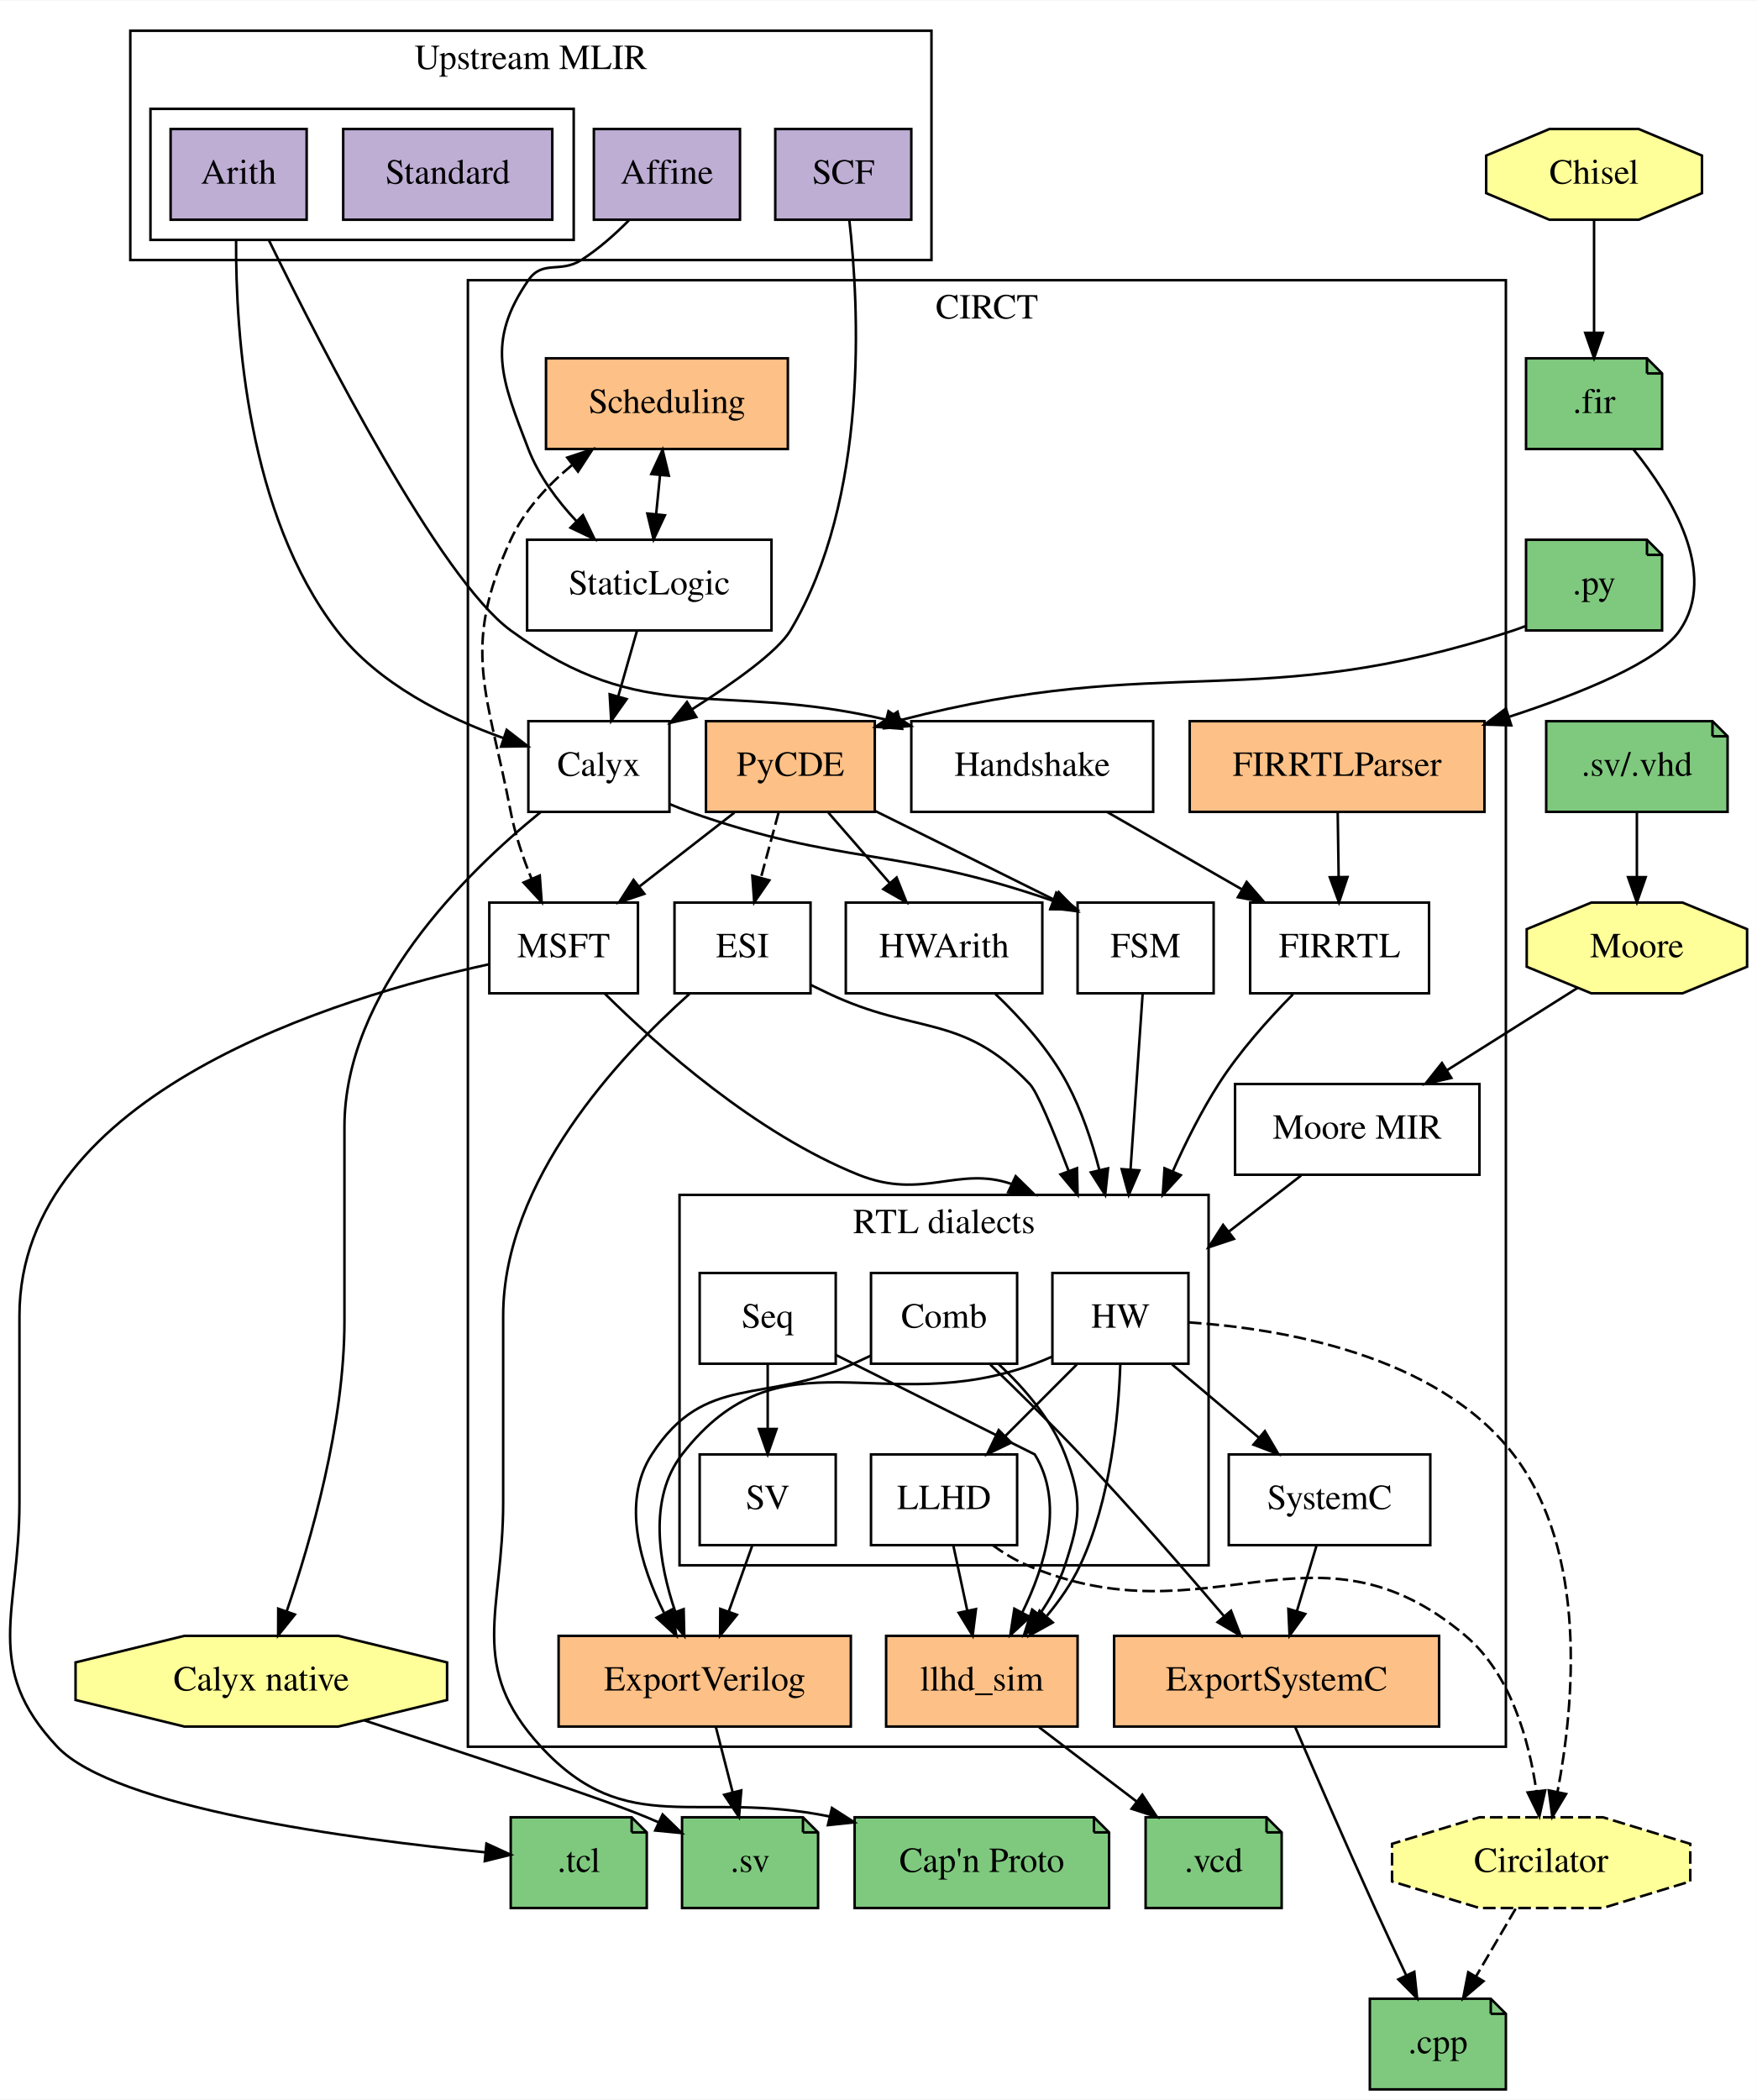
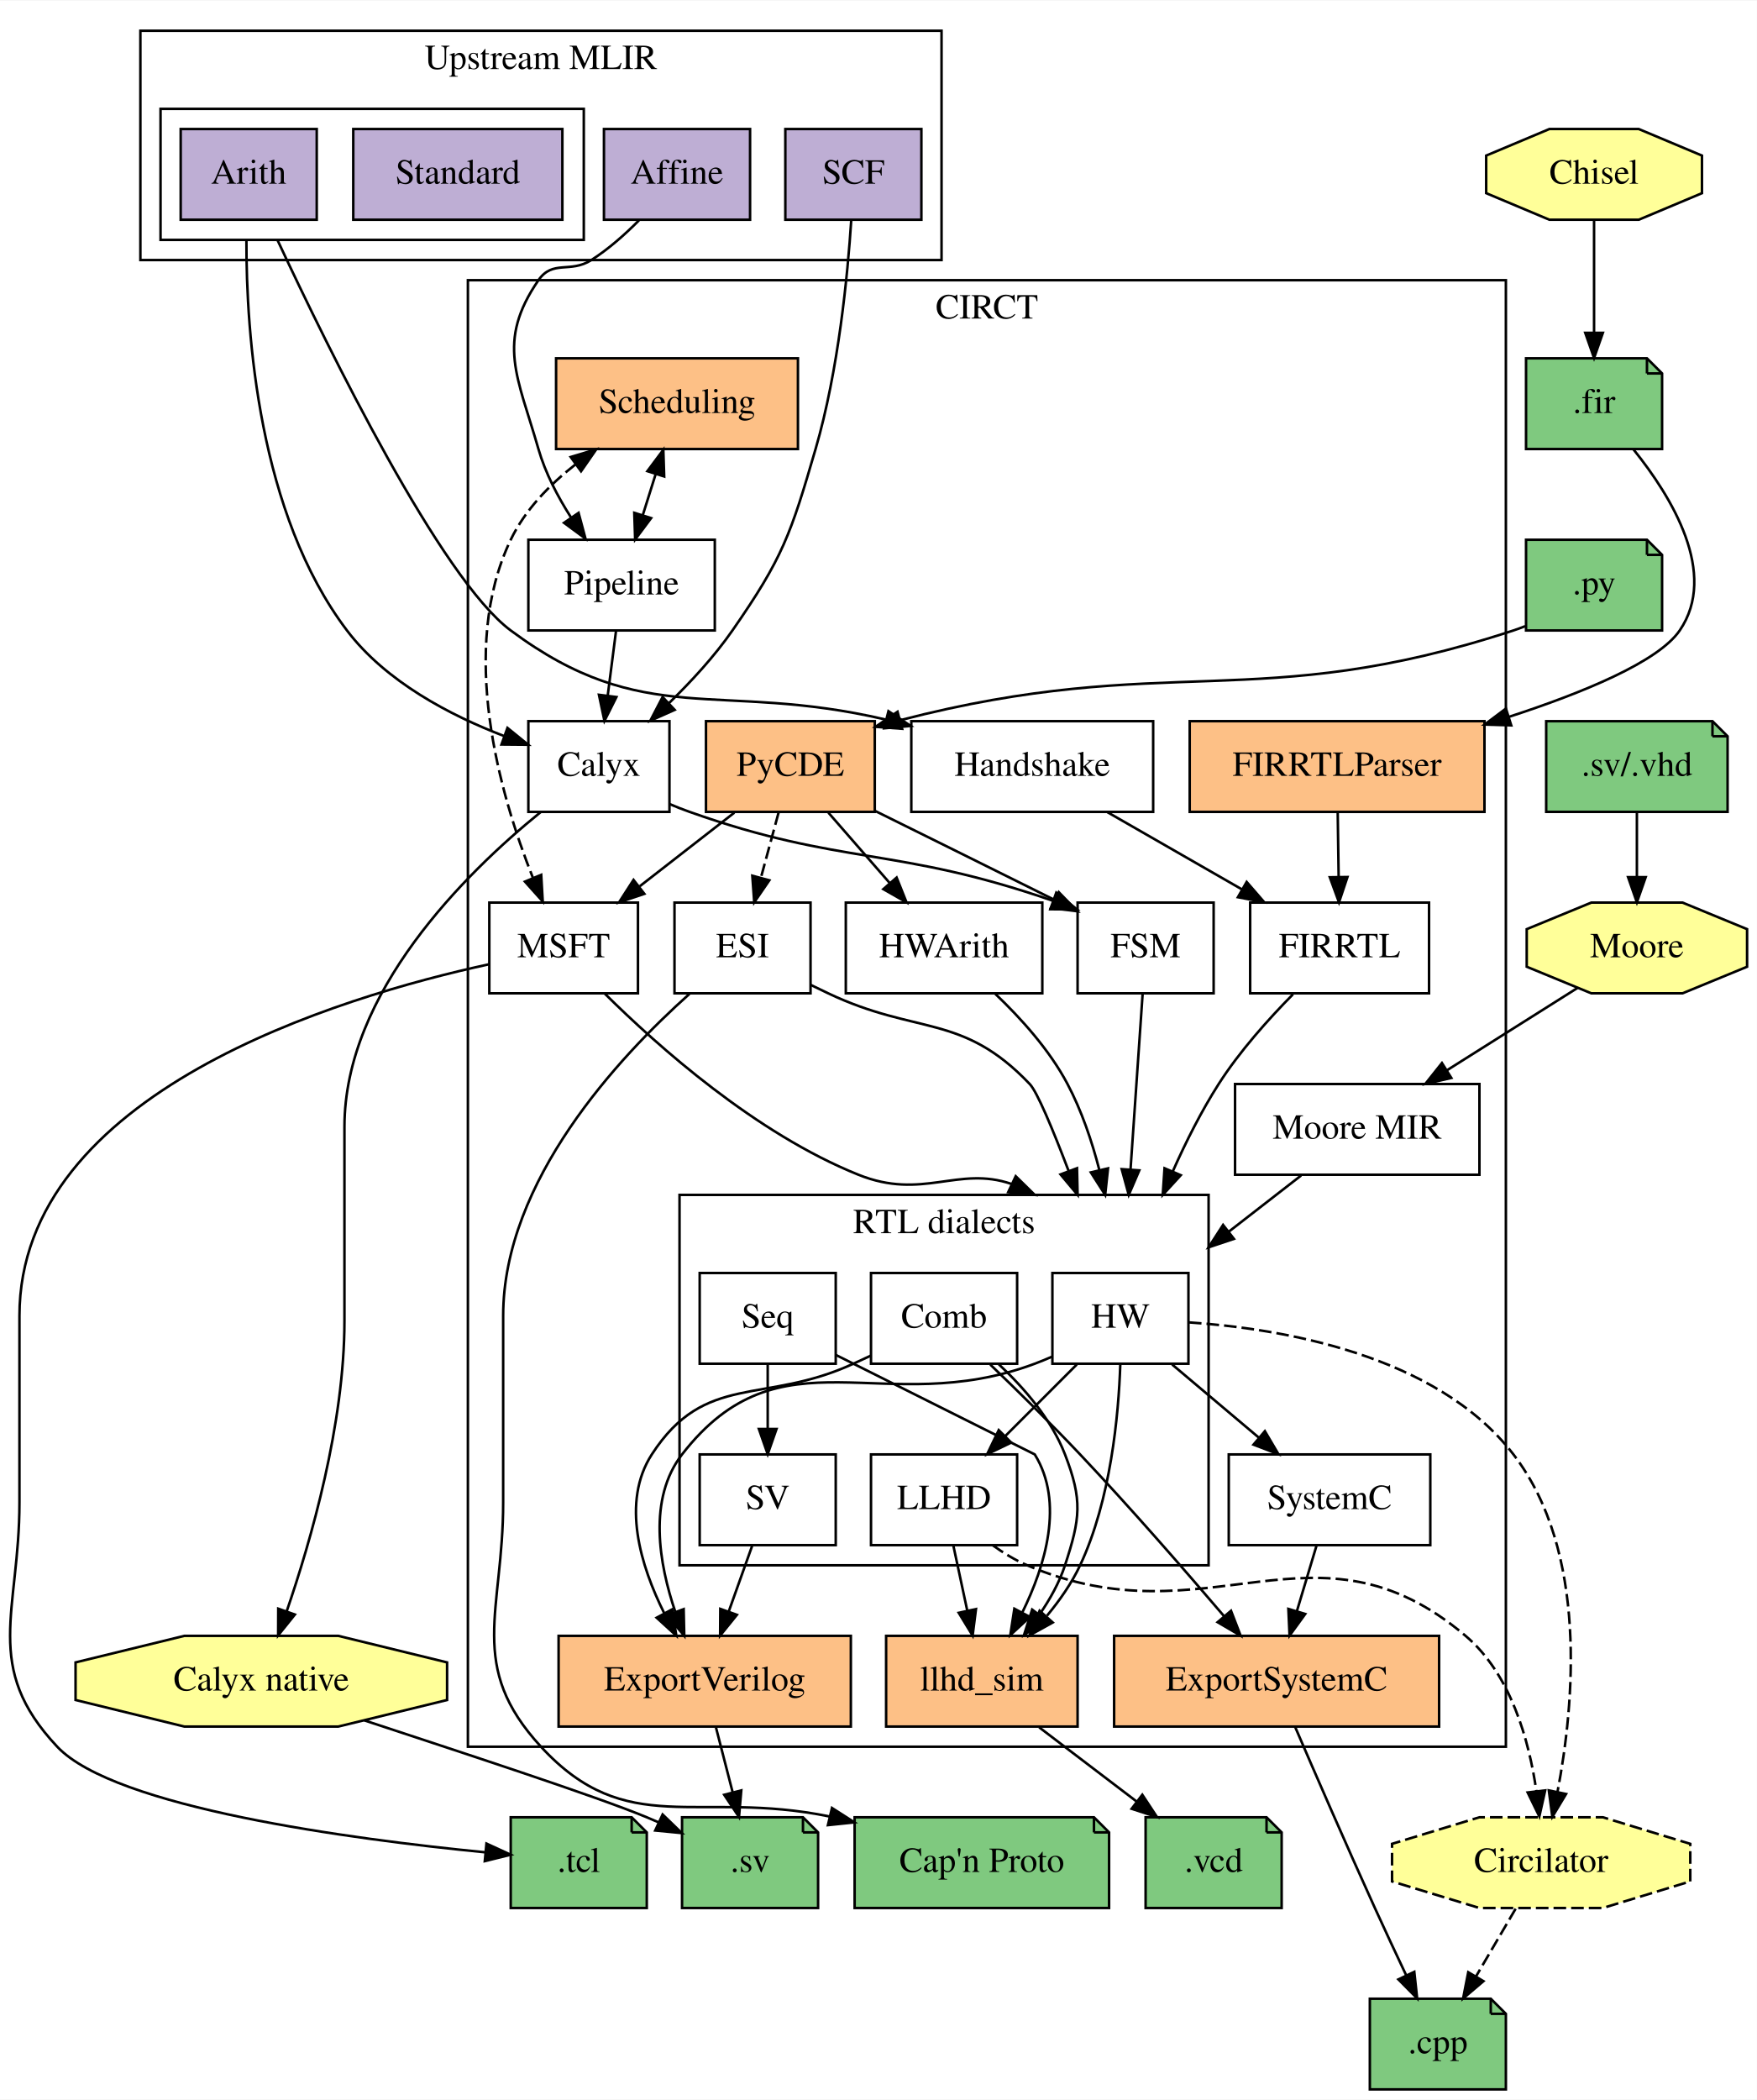
<svg xmlns="http://www.w3.org/2000/svg" xmlns:xlink="http://www.w3.org/1999/xlink" width="697pt" height="833pt" viewBox="0.00 0.00 697.34 833.00">
  <g id="graph0" class="graph" transform="scale(1 1) rotate(0) translate(4 829)">
    <polygon fill="white" stroke="transparent" points="-4,4 -4,-829 693.34,-829 693.34,4 -4,4" />
    <g id="clust1" class="cluster">
-       <polygon fill="none" stroke="black" points="47.72,-726 47.72,-817 365.72,-817 365.72,-726 47.72,-726" />
-       <text text-anchor="middle" x="206.72" y="-801.8" font-family="Times,serif" font-size="14.00">Upstream MLIR</text>
+       <polygon fill="none" stroke="black" points="51.72,-726 51.72,-817 369.72,-817 369.72,-726 51.72,-726" />
+       <text text-anchor="middle" x="210.72" y="-801.8" font-family="Times,serif" font-size="14.00">Upstream MLIR</text>
    </g>
    <g id="clust2" class="cluster">
-       <polygon fill="none" stroke="black" points="55.72,-734 55.72,-786 223.72,-786 223.72,-734 55.72,-734" />
+       <polygon fill="none" stroke="black" points="59.72,-734 59.72,-786 227.72,-786 227.72,-734 59.72,-734" />
    </g>
    <g id="clust3" class="cluster">
      <polygon fill="none" stroke="black" points="181.72,-136 181.72,-718 593.72,-718 593.72,-136 181.72,-136" />
      <text text-anchor="middle" x="387.72" y="-702.8" font-family="Times,serif" font-size="14.00">CIRCT</text>
    </g>
    <g id="clust4" class="cluster">
      <polygon fill="none" stroke="black" points="265.72,-208 265.72,-355 475.72,-355 475.72,-208 265.72,-208" />
      <text text-anchor="middle" x="370.72" y="-339.8" font-family="Times,serif" font-size="14.00">RTL dialects</text>
    </g>
    <g id="node1" class="node">
-       <polygon fill="#beaed4" stroke="black" points="357.72,-778 303.72,-778 303.72,-742 357.72,-742 357.72,-778" />
-       <text text-anchor="middle" x="330.72" y="-756.3" font-family="Times,serif" font-size="14.00">SCF</text>
+       <polygon fill="#beaed4" stroke="black" points="361.72,-778 307.72,-778 307.72,-742 361.72,-742 361.72,-778" />
+       <text text-anchor="middle" x="334.72" y="-756.3" font-family="Times,serif" font-size="14.00">SCF</text>
    </g>
    <g id="node6" class="node">
      <g id="a_node6">
        <a xlink:href="https://circt.llvm.org/docs/Dialects/Calyx/" xlink:title="Calyx">
          <polygon fill="white" stroke="black" points="261.72,-543 205.72,-543 205.72,-507 261.72,-507 261.72,-543" />
          <text text-anchor="middle" x="233.72" y="-521.3" font-family="Times,serif" font-size="14.00">Calyx</text>
        </a>
      </g>
    </g>
    <g id="edge1" class="edge">
-       <path fill="none" stroke="black" d="M333.11,-741.92C336.94,-708.14 341.13,-631.52 309.72,-579 304.73,-570.65 287.5,-558.37 270.7,-547.72" />
-       <polygon fill="black" stroke="black" points="272.37,-544.64 262.03,-542.34 268.68,-550.59 272.37,-544.64" />
+       <path fill="none" stroke="black" d="M333.88,-741.84C332.48,-720.26 328.84,-682.26 319.72,-651 309.86,-617.21 306.82,-607.9 286.72,-579 279.6,-568.75 270.37,-558.75 261.62,-550.24" />
+       <polygon fill="black" stroke="black" points="263.8,-547.48 254.12,-543.18 259,-552.58 263.8,-547.48" />
    </g>
    <g id="node2" class="node">
-       <polygon fill="#beaed4" stroke="black" points="289.72,-778 231.72,-778 231.72,-742 289.72,-742 289.72,-778" />
-       <text text-anchor="middle" x="260.72" y="-756.3" font-family="Times,serif" font-size="14.00">Affine</text>
+       <polygon fill="#beaed4" stroke="black" points="293.72,-778 235.72,-778 235.72,-742 293.72,-742 293.72,-778" />
+       <text text-anchor="middle" x="264.72" y="-756.3" font-family="Times,serif" font-size="14.00">Affine</text>
    </g>
    <g id="node8" class="node">
      <g id="a_node8">
-         <a xlink:href="https://circt.llvm.org/docs/Dialects/StaticLogic/" xlink:title="StaticLogic">
-           <polygon fill="white" stroke="black" points="302.22,-615 205.22,-615 205.22,-579 302.22,-579 302.22,-615" />
-           <text text-anchor="middle" x="253.72" y="-593.3" font-family="Times,serif" font-size="14.00">StaticLogic</text>
+         <a xlink:href="https://circt.llvm.org/docs/Dialects/Pipeline/" xlink:title="Pipeline">
+           <polygon fill="white" stroke="black" points="279.72,-615 205.72,-615 205.72,-579 279.72,-579 279.72,-615" />
+           <text text-anchor="middle" x="242.72" y="-593.3" font-family="Times,serif" font-size="14.00">Pipeline</text>
        </a>
      </g>
    </g>
    <g id="edge2" class="edge">
-       <path fill="none" stroke="black" d="M245.63,-741.76C240.1,-736.18 233.52,-730.33 226.72,-726 218.3,-720.63 211.39,-726.22 205.72,-718 188.83,-693.48 195.01,-678.78 205.72,-651 209.83,-640.36 217.17,-630.53 224.89,-622.3" />
-       <polygon fill="black" stroke="black" points="227.39,-624.75 232.01,-615.21 222.46,-619.78 227.39,-624.75" />
+       <path fill="none" stroke="black" d="M249.63,-741.76C244.1,-736.18 237.52,-730.33 230.72,-726 222.3,-720.63 215.39,-726.22 209.72,-718 192.83,-693.48 201.54,-679.63 209.72,-651 212.44,-641.51 217.4,-632.06 222.66,-623.83" />
+       <polygon fill="black" stroke="black" points="225.65,-625.67 228.4,-615.43 219.87,-621.72 225.65,-625.67" />
    </g>
    <g id="node26" class="node">
      <g id="a_node26">
        <a xlink:href="https://circt.llvm.org/docs/Scheduling/" xlink:title="Scheduling">
-           <polygon fill="#fdc086" stroke="black" points="308.72,-687 212.72,-687 212.72,-651 308.72,-651 308.72,-687" />
-           <text text-anchor="middle" x="260.72" y="-665.3" font-family="Times,serif" font-size="14.00">Scheduling</text>
+           <polygon fill="#fdc086" stroke="black" points="312.72,-687 216.72,-687 216.72,-651 312.72,-651 312.72,-687" />
+           <text text-anchor="middle" x="264.72" y="-665.3" font-family="Times,serif" font-size="14.00">Scheduling</text>
        </a>
      </g>
    </g>
    <g id="node3" class="node">
-       <polygon fill="#beaed4" stroke="black" points="215.22,-778 132.22,-778 132.22,-742 215.22,-742 215.22,-778" />
-       <text text-anchor="middle" x="173.72" y="-756.3" font-family="Times,serif" font-size="14.00">Standard</text>
+       <polygon fill="#beaed4" stroke="black" points="219.22,-778 136.22,-778 136.22,-742 219.22,-742 219.22,-778" />
+       <text text-anchor="middle" x="177.72" y="-756.3" font-family="Times,serif" font-size="14.00">Standard</text>
    </g>
    <g id="node4" class="node">
-       <polygon fill="#beaed4" stroke="black" points="117.72,-778 63.72,-778 63.72,-742 117.72,-742 117.72,-778" />
-       <text text-anchor="middle" x="90.72" y="-756.3" font-family="Times,serif" font-size="14.00">Arith</text>
+       <polygon fill="#beaed4" stroke="black" points="121.72,-778 67.72,-778 67.72,-742 121.72,-742 121.72,-778" />
+       <text text-anchor="middle" x="94.72" y="-756.3" font-family="Times,serif" font-size="14.00">Arith</text>
    </g>
    <g id="node5" class="node">
      <g id="a_node5">
        <a xlink:href="https://circt.llvm.org/docs/Dialects/Handshake/" xlink:title="Handshake">
          <polygon fill="white" stroke="black" points="453.72,-543 357.72,-543 357.72,-507 453.72,-507 453.72,-543" />
          <text text-anchor="middle" x="405.72" y="-521.3" font-family="Times,serif" font-size="14.00">Handshake</text>
        </a>
      </g>
    </g>
    <g id="edge4" class="edge">
-       <path fill="none" stroke="black" d="M102.67,-734C124.38,-689.56 170.64,-599.54 198.72,-579 252.13,-539.94 280.97,-559.22 347.41,-543.67" />
-       <polygon fill="black" stroke="black" points="348.66,-546.96 357.49,-541.11 346.93,-540.18 348.66,-546.96" />
+       <path fill="none" stroke="black" d="M106.11,-734C126.83,-689.57 171.08,-599.57 198.72,-579 251.81,-539.5 280.94,-559.18 347.4,-543.67" />
+       <polygon fill="black" stroke="black" points="348.65,-546.96 357.49,-541.11 346.93,-540.17 348.65,-546.96" />
    </g>
    <g id="edge5" class="edge">
-       <path fill="none" stroke="black" d="M89.71,-734C89.49,-696.46 94.25,-625.05 129.72,-579 146.1,-557.74 173.36,-544.3 195.86,-536.27" />
-       <polygon fill="black" stroke="black" points="197.11,-539.54 205.49,-533.05 194.89,-532.9 197.11,-539.54" />
+       <path fill="none" stroke="black" d="M93.81,-734C93.71,-696.54 98.64,-625.3 133.72,-579 149.16,-558.63 174.73,-545.28 196.15,-537.07" />
+       <polygon fill="black" stroke="black" points="197.42,-540.33 205.64,-533.65 195.05,-533.74 197.42,-540.33" />
    </g>
    <g id="node7" class="node">
      <g id="a_node7">
        <a xlink:href="https://circt.llvm.org/docs/Dialects/FIRRTL/" xlink:title="FIRRTL">
          <polygon fill="white" stroke="black" points="563.22,-471 492.22,-471 492.22,-435 563.22,-435 563.22,-471" />
          <text text-anchor="middle" x="527.72" y="-449.3" font-family="Times,serif" font-size="14.00">FIRRTL</text>
        </a>
      </g>
    </g>
    <g id="edge6" class="edge">
      <path fill="none" stroke="black" d="M435.57,-506.88C451.67,-497.64 471.72,-486.13 489.01,-476.21" />
      <polygon fill="black" stroke="black" points="490.83,-479.2 497.77,-471.19 487.35,-473.13 490.83,-479.2" />
    </g>
    <g id="node11" class="node">
      <g id="a_node11">
        <a xlink:href="https://circt.llvm.org/docs/Dialects/FSM/" xlink:title="FSM">
          <polygon fill="white" stroke="black" points="477.72,-471 423.72,-471 423.72,-435 477.72,-435 477.72,-471" />
          <text text-anchor="middle" x="450.72" y="-449.3" font-family="Times,serif" font-size="14.00">FSM</text>
        </a>
      </g>
    </g>
    <g id="edge7" class="edge">
      <path fill="none" stroke="black" d="M261.8,-510.09C264.45,-508.97 267.12,-507.92 269.72,-507 330.15,-485.58 351.57,-493.35 413.98,-471.69" />
      <polygon fill="black" stroke="black" points="415.26,-474.95 423.49,-468.27 412.9,-468.36 415.26,-474.95" />
    </g>
    <g id="node29" class="node">
      <polygon fill="#ffff99" stroke="black" points="173.46,-154.54 173.46,-169.46 130.27,-180 69.18,-180 25.99,-169.46 25.99,-154.54 69.18,-144 130.27,-144 173.46,-154.54" />
      <text text-anchor="middle" x="99.72" y="-158.3" font-family="Times,serif" font-size="14.00">Calyx native</text>
    </g>
    <g id="edge31" class="edge">
      <path fill="none" stroke="black" d="M210.55,-506.87C180.73,-482.66 132.72,-435.4 132.72,-382 132.72,-382 132.72,-382 132.72,-305 132.72,-263.97 119.49,-217.97 109.79,-189.74" />
      <polygon fill="black" stroke="black" points="113.04,-188.45 106.4,-180.19 106.44,-190.78 113.04,-188.45" />
    </g>
    <g id="node17" class="node">
      <g id="a_node17">
        <a xlink:href="https://circt.llvm.org/docs/Dialects/HW/" xlink:title="HW">
          <polygon fill="white" stroke="black" points="467.72,-324 413.72,-324 413.72,-288 467.72,-288 467.72,-324" />
          <text text-anchor="middle" x="440.72" y="-302.3" font-family="Times,serif" font-size="14.00">HW</text>
        </a>
      </g>
    </g>
    <g id="edge8" class="edge">
      <path fill="none" stroke="black" d="M509.21,-434.61C499.53,-424.81 488.01,-411.97 479.72,-399 472.89,-388.3 466.78,-376.21 461.53,-364.39" />
      <polygon fill="black" stroke="black" points="464.67,-362.81 457.52,-355 458.23,-365.57 464.67,-362.81" />
    </g>
    <g id="edge3" class="edge">
-       <path fill="none" stroke="black" d="M248.78,-578.7C246.55,-570.9 243.87,-561.51 241.39,-552.83" />
-       <polygon fill="black" stroke="black" points="244.72,-551.76 238.61,-543.1 237.99,-553.68 244.72,-551.76" />
+       <path fill="none" stroke="black" d="M240.5,-578.7C239.51,-570.98 238.32,-561.71 237.21,-553.11" />
+       <polygon fill="black" stroke="black" points="240.67,-552.58 235.92,-543.1 233.73,-553.47 240.67,-552.58" />
    </g>
    <g id="node9" class="node">
      <g id="a_node9">
        <a xlink:href="https://circt.llvm.org/docs/Dialects/MSFT/" xlink:title="MSFT">
          <polygon fill="white" stroke="black" points="249.22,-471 190.22,-471 190.22,-435 249.22,-435 249.22,-471" />
          <text text-anchor="middle" x="219.72" y="-449.3" font-family="Times,serif" font-size="14.00">MSFT</text>
        </a>
      </g>
    </g>
    <g id="edge9" class="edge">
      <path fill="none" stroke="black" d="M236.09,-434.83C257.18,-413.92 295.99,-379.37 336.72,-363 362.26,-352.74 376.16,-366.65 397.45,-359.35" />
      <polygon fill="black" stroke="black" points="399.16,-362.41 406.72,-355 396.18,-356.08 399.16,-362.41" />
    </g>
    <g id="node35" class="node">
      <polygon fill="#7fc97f" stroke="black" points="246.72,-108 198.72,-108 198.72,-72 252.72,-72 252.72,-102 246.72,-108" />
      <polyline fill="none" stroke="black" points="246.72,-108 246.72,-102 " />
      <polyline fill="none" stroke="black" points="252.72,-102 246.72,-102 " />
      <text text-anchor="middle" x="225.72" y="-86.3" font-family="Times,serif" font-size="14.00">.tcl</text>
    </g>
    <g id="edge41" class="edge">
      <path fill="none" stroke="black" d="M190.14,-446.53C130.99,-433.69 3.72,-395.75 3.72,-307 3.72,-307 3.72,-307 3.72,-233 3.72,-189.38 -11.17,-167.77 18.72,-136 41.53,-111.77 135.5,-99.31 188.65,-94.09" />
      <polygon fill="black" stroke="black" points="189.08,-97.56 198.7,-93.14 188.42,-90.59 189.08,-97.56" />
    </g>
    <g id="node10" class="node">
      <g id="a_node10">
        <a xlink:href="https://circt.llvm.org/docs/Dialects/ESI/" xlink:title="ESI">
          <polygon fill="white" stroke="black" points="317.72,-471 263.72,-471 263.72,-435 317.72,-435 317.72,-471" />
          <text text-anchor="middle" x="290.72" y="-449.3" font-family="Times,serif" font-size="14.00">ESI</text>
        </a>
      </g>
    </g>
    <g id="edge10" class="edge">
      <path fill="none" stroke="black" d="M317.77,-438.35C320.12,-437.21 322.46,-436.08 324.72,-435 359.95,-418.28 377.85,-427.25 404.72,-399 407.68,-395.9 413.8,-381.22 420.18,-364.46" />
      <polygon fill="black" stroke="black" points="423.49,-365.59 423.73,-355 416.94,-363.13 423.49,-365.59" />
    </g>
    <g id="node34" class="node">
      <polygon fill="#7fc97f" stroke="black" points="430.22,-108 335.22,-108 335.22,-72 436.22,-72 436.22,-102 430.22,-108" />
      <polyline fill="none" stroke="black" points="430.22,-108 430.22,-102 " />
      <polyline fill="none" stroke="black" points="436.22,-102 430.22,-102 " />
      <text text-anchor="middle" x="385.72" y="-86.3" font-family="Times,serif" font-size="14.00">Cap'n Proto</text>
    </g>
    <g id="edge40" class="edge">
      <path fill="none" stroke="black" d="M269.64,-434.74C241.65,-409.75 195.72,-360.57 195.72,-307 195.72,-307 195.72,-307 195.72,-233 195.72,-189.38 181.16,-168.08 210.72,-136 244.91,-98.91 272.73,-119.11 325.39,-108.29" />
      <polygon fill="black" stroke="black" points="326.23,-111.69 335.15,-105.98 324.62,-104.88 326.23,-111.69" />
    </g>
    <g id="edge11" class="edge">
      <path fill="none" stroke="black" d="M449.54,-434.8C448.35,-417.61 446.46,-390.21 444.74,-365.18" />
      <polygon fill="black" stroke="black" points="448.21,-364.73 444.03,-355 441.23,-365.22 448.21,-364.73" />
    </g>
    <g id="node12" class="node">
      <g id="a_node12">
        <a xlink:href="https://circt.llvm.org/docs/Dialects/HWArith/" xlink:title="HWArith">
          <polygon fill="white" stroke="black" points="409.72,-471 331.72,-471 331.72,-435 409.72,-435 409.72,-471" />
          <text text-anchor="middle" x="370.72" y="-449.3" font-family="Times,serif" font-size="14.00">HWArith</text>
        </a>
      </g>
    </g>
    <g id="edge12" class="edge">
      <path fill="none" stroke="black" d="M391.08,-434.75C401.13,-425.19 412.59,-412.52 419.72,-399 425.28,-388.47 429.37,-376.5 432.39,-364.76" />
      <polygon fill="black" stroke="black" points="435.8,-365.53 434.67,-355 428.98,-363.93 435.8,-365.53" />
    </g>
    <g id="node13" class="node">
      <g id="a_node13">
        <a xlink:href="https://circt.llvm.org/docs/Dialects/SystemC/" xlink:title="SystemC">
          <polygon fill="white" stroke="black" points="563.72,-252 483.72,-252 483.72,-216 563.72,-216 563.72,-252" />
          <text text-anchor="middle" x="523.72" y="-230.3" font-family="Times,serif" font-size="14.00">SystemC</text>
        </a>
      </g>
    </g>
    <g id="node23" class="node">
      <polygon fill="#fdc086" stroke="black" points="567.22,-180 438.22,-180 438.22,-144 567.22,-144 567.22,-180" />
      <text text-anchor="middle" x="502.72" y="-158.3" font-family="Times,serif" font-size="14.00">ExportSystemC</text>
    </g>
    <g id="edge22" class="edge">
      <path fill="none" stroke="black" d="M518.53,-215.7C516.19,-207.9 513.38,-198.51 510.77,-189.83" />
      <polygon fill="black" stroke="black" points="514.08,-188.68 507.86,-180.1 507.38,-190.69 514.08,-188.68" />
    </g>
    <g id="node14" class="node">
      <g id="a_node14">
        <a xlink:href="https://circt.llvm.org/docs/Dialects/Moore/" xlink:title="Moore MIR">
          <polygon fill="white" stroke="black" points="583.22,-399 486.22,-399 486.22,-363 583.22,-363 583.22,-399" />
          <text text-anchor="middle" x="534.72" y="-377.3" font-family="Times,serif" font-size="14.00">Moore MIR</text>
        </a>
      </g>
    </g>
    <g id="edge13" class="edge">
      <path fill="none" stroke="black" d="M512.45,-362.7C503.8,-355.98 493.59,-348.05 483.63,-340.32" />
      <polygon fill="black" stroke="black" points="485.77,-337.55 475.72,-334.18 481.47,-343.08 485.77,-337.55" />
    </g>
    <g id="node16" class="node">
      <g id="a_node16">
        <a xlink:href="https://circt.llvm.org/docs/Dialects/Seq/" xlink:title="Seq">
          <polygon fill="white" stroke="black" points="327.72,-324 273.72,-324 273.72,-288 327.72,-288 327.72,-324" />
          <text text-anchor="middle" x="300.72" y="-302.3" font-family="Times,serif" font-size="14.00">Seq</text>
        </a>
      </g>
    </g>
    <g id="node19" class="node">
      <g id="a_node19">
        <a xlink:href="https://circt.llvm.org/docs/Dialects/Comb/" xlink:title="Comb">
          <polygon fill="white" stroke="black" points="399.72,-324 341.72,-324 341.72,-288 399.72,-288 399.72,-324" />
          <text text-anchor="middle" x="370.72" y="-302.3" font-family="Times,serif" font-size="14.00">Comb</text>
        </a>
      </g>
    </g>
    <g id="node18" class="node">
      <g id="a_node18">
        <a xlink:href="https://circt.llvm.org/docs/Dialects/SV/" xlink:title="SV">
          <polygon fill="white" stroke="black" points="327.72,-252 273.72,-252 273.72,-216 327.72,-216 327.72,-252" />
          <text text-anchor="middle" x="300.72" y="-230.3" font-family="Times,serif" font-size="14.00">SV</text>
        </a>
      </g>
    </g>
    <g id="edge14" class="edge">
      <path fill="none" stroke="black" d="M300.72,-287.7C300.72,-279.98 300.72,-270.71 300.72,-262.11" />
      <polygon fill="black" stroke="black" points="304.22,-262.1 300.72,-252.1 297.22,-262.1 304.22,-262.1" />
    </g>
    <g id="node22" class="node">
      <polygon fill="#fdc086" stroke="black" points="423.72,-180 347.72,-180 347.72,-144 423.72,-144 423.72,-180" />
      <text text-anchor="middle" x="385.72" y="-158.3" font-family="Times,serif" font-size="14.00">llhd_sim</text>
    </g>
    <g id="edge35" class="edge">
      <path fill="none" stroke="black" d="M327.75,-291.49C359.15,-275.79 406.72,-252 406.72,-252 418.51,-232.94 410.91,-207.84 401.72,-189.16" />
      <polygon fill="black" stroke="black" points="404.8,-187.49 397.02,-180.3 398.62,-190.77 404.8,-187.49" />
    </g>
    <g id="edge17" class="edge">
      <path fill="none" stroke="black" d="M461.24,-287.7C471.59,-278.97 484.31,-268.24 495.56,-258.75" />
      <polygon fill="black" stroke="black" points="498.06,-261.23 503.44,-252.1 493.54,-255.88 498.06,-261.23" />
    </g>
    <g id="node20" class="node">
      <g id="a_node20">
        <a xlink:href="https://circt.llvm.org/docs/Dialects/LLHD/" xlink:title="LLHD">
          <polygon fill="white" stroke="black" points="399.72,-252 341.72,-252 341.72,-216 399.72,-216 399.72,-252" />
          <text text-anchor="middle" x="370.72" y="-230.3" font-family="Times,serif" font-size="14.00">LLHD</text>
        </a>
      </g>
    </g>
    <g id="edge15" class="edge">
      <path fill="none" stroke="black" d="M423.42,-287.7C414.86,-279.14 404.38,-268.66 395.03,-259.3" />
      <polygon fill="black" stroke="black" points="397.37,-256.7 387.83,-252.1 392.42,-261.65 397.37,-256.7" />
    </g>
    <g id="edge36" class="edge">
      <path fill="none" stroke="black" d="M440.67,-287.7C439.99,-267.62 436.91,-233.96 424.72,-208 421.4,-200.92 416.64,-194.1 411.58,-188" />
      <polygon fill="black" stroke="black" points="413.86,-185.3 404.6,-180.17 408.64,-189.96 413.86,-185.3" />
    </g>
    <g id="node24" class="node">
      <g id="a_node24">
        <a xlink:href="https://circt.llvm.org/docs/VerilogGeneration/" xlink:title="ExportVerilog">
          <polygon fill="#fdc086" stroke="black" points="333.72,-180 217.72,-180 217.72,-144 333.72,-144 333.72,-180" />
          <text text-anchor="middle" x="275.72" y="-158.3" font-family="Times,serif" font-size="14.00">ExportVerilog</text>
        </a>
      </g>
    </g>
    <g id="edge25" class="edge">
      <path fill="none" stroke="black" d="M413.48,-290.76C411.22,-289.77 408.95,-288.83 406.72,-288 346.54,-265.51 306.09,-302.77 266.72,-252 253.11,-234.44 257.52,-208.71 264.07,-189.43" />
      <polygon fill="black" stroke="black" points="267.36,-190.6 267.6,-180.01 260.81,-188.15 267.36,-190.6" />
    </g>
    <g id="node30" class="node">
      <polygon fill="#ffff99" stroke="black" stroke-dasharray="5,2" points="666.91,-82.54 666.91,-97.46 632.24,-108 583.21,-108 548.54,-97.46 548.54,-82.54 583.21,-72 632.24,-72 666.91,-82.54" />
      <text text-anchor="middle" x="607.72" y="-86.3" font-family="Times,serif" font-size="14.00">Circilator</text>
    </g>
    <g id="edge29" class="edge">
      <path fill="none" stroke="black" stroke-dasharray="5,2" d="M467.91,-304.4C503.8,-301.99 566.03,-291.9 596.72,-252 626.45,-213.36 620.85,-152.87 614.21,-118.08" />
      <polygon fill="black" stroke="black" points="617.61,-117.24 612.16,-108.16 610.76,-118.66 617.61,-117.24" />
    </g>
    <g id="edge26" class="edge">
      <path fill="none" stroke="black" d="M294.54,-215.7C291.73,-207.81 288.33,-198.3 285.21,-189.55" />
      <polygon fill="black" stroke="black" points="288.49,-188.34 281.83,-180.1 281.9,-190.7 288.49,-188.34" />
    </g>
    <g id="edge37" class="edge">
      <path fill="none" stroke="black" d="M392.43,-287.79C402.48,-278.41 413.37,-265.9 418.72,-252 425.76,-233.75 424.81,-226.59 418.72,-208 416.5,-201.2 412.8,-194.57 408.68,-188.59" />
      <polygon fill="black" stroke="black" points="411.27,-186.2 402.45,-180.33 405.68,-190.42 411.27,-186.2" />
    </g>
    <g id="edge23" class="edge">
      <path fill="none" stroke="black" d="M389.06,-287.67C399.68,-277.47 413.18,-264.22 424.72,-252 444.67,-230.89 466.37,-205.96 481.81,-187.86" />
      <polygon fill="black" stroke="black" points="484.62,-189.95 488.43,-180.07 479.29,-185.42 484.62,-189.95" />
    </g>
    <g id="edge16" class="edge">
      <path fill="none" stroke="black" d="M341.67,-291.22C339.32,-290.13 336.98,-289.04 334.72,-288 299.32,-271.67 275.89,-284.74 254.72,-252 242.48,-233.07 250.28,-207.75 259.66,-188.96" />
      <polygon fill="black" stroke="black" points="262.79,-190.52 264.46,-180.06 256.63,-187.2 262.79,-190.52" />
    </g>
    <g id="edge38" class="edge">
      <path fill="none" stroke="black" d="M374.43,-215.7C376.09,-207.98 378.07,-198.71 379.91,-190.11" />
      <polygon fill="black" stroke="black" points="383.39,-190.62 382.06,-180.1 376.54,-189.15 383.39,-190.62" />
    </g>
    <g id="edge30" class="edge">
      <path fill="none" stroke="black" stroke-dasharray="5,2" d="M389.99,-215.97C394.27,-212.9 398.97,-210.03 403.72,-208 475.75,-177.21 517.95,-230.62 577.72,-180 595.66,-164.82 602.91,-138.53 605.82,-118.44" />
      <polygon fill="black" stroke="black" points="609.32,-118.66 607,-108.32 602.36,-117.84 609.32,-118.66" />
    </g>
    <g id="node21" class="node">
      <polygon fill="#fdc086" stroke="black" points="585.22,-543 468.22,-543 468.22,-507 585.22,-507 585.22,-543" />
      <text text-anchor="middle" x="526.72" y="-521.3" font-family="Times,serif" font-size="14.00">FIRRTLParser</text>
    </g>
    <g id="edge21" class="edge">
      <path fill="none" stroke="black" d="M526.97,-506.7C527.08,-498.98 527.21,-489.71 527.34,-481.11" />
      <polygon fill="black" stroke="black" points="530.84,-481.15 527.48,-471.1 523.84,-481.05 530.84,-481.15" />
    </g>
    <g id="node31" class="node">
      <polygon fill="#7fc97f" stroke="black" points="498.72,-108 450.72,-108 450.72,-72 504.72,-72 504.72,-102 498.72,-108" />
      <polyline fill="none" stroke="black" points="498.72,-108 498.72,-102 " />
      <polyline fill="none" stroke="black" points="504.72,-102 498.72,-102 " />
      <text text-anchor="middle" x="477.72" y="-86.3" font-family="Times,serif" font-size="14.00">.vcd</text>
    </g>
    <g id="edge39" class="edge">
      <path fill="none" stroke="black" d="M408.47,-143.7C420.16,-134.8 434.59,-123.82 447.23,-114.2" />
      <polygon fill="black" stroke="black" points="449.41,-116.94 455.24,-108.1 445.17,-111.37 449.41,-116.94" />
    </g>
    <g id="node33" class="node">
      <polygon fill="#7fc97f" stroke="black" points="314.72,-108 266.72,-108 266.72,-72 320.72,-72 320.72,-102 314.72,-108" />
      <polyline fill="none" stroke="black" points="314.72,-108 314.72,-102 " />
      <polyline fill="none" stroke="black" points="320.72,-102 314.72,-102 " />
      <text text-anchor="middle" x="293.72" y="-86.3" font-family="Times,serif" font-size="14.00">.sv</text>
    </g>
    <g id="node32" class="node">
      <polygon fill="#7fc97f" stroke="black" points="587.72,-36 539.72,-36 539.72,0 593.72,0 593.72,-30 587.72,-36" />
      <polyline fill="none" stroke="black" points="587.72,-36 587.72,-30 " />
      <polyline fill="none" stroke="black" points="593.72,-30 587.72,-30 " />
      <text text-anchor="middle" x="566.72" y="-14.3" font-family="Times,serif" font-size="14.00">.cpp</text>
    </g>
    <g id="edge24" class="edge">
      <path fill="none" stroke="black" d="M510.06,-143.88C517.8,-125.91 530.41,-96.88 541.72,-72 545.7,-63.25 550.15,-53.75 554.18,-45.23" />
      <polygon fill="black" stroke="black" points="557.37,-46.66 558.5,-36.13 551.05,-43.66 557.37,-46.66" />
    </g>
    <g id="edge32" class="edge">
      <path fill="none" stroke="black" d="M280.17,-143.7C282.18,-135.9 284.59,-126.51 286.83,-117.83" />
      <polygon fill="black" stroke="black" points="290.23,-118.66 289.33,-108.1 283.45,-116.92 290.23,-118.66" />
    </g>
    <g id="node25" class="node">
      <g id="a_node25">
        <a xlink:href="https://circt.llvm.org/docs/PyCDE/" xlink:title="PyCDE">
          <polygon fill="#fdc086" stroke="black" points="343.22,-543 276.22,-543 276.22,-507 343.22,-507 343.22,-543" />
          <text text-anchor="middle" x="309.72" y="-521.3" font-family="Times,serif" font-size="14.00">PyCDE</text>
        </a>
      </g>
    </g>
    <g id="edge44" class="edge">
      <path fill="none" stroke="black" d="M287.48,-506.7C276.14,-497.88 262.19,-487.03 249.91,-477.47" />
      <polygon fill="black" stroke="black" points="251.76,-474.48 241.72,-471.1 247.46,-480.01 251.76,-474.48" />
    </g>
    <g id="edge43" class="edge">
      <path fill="none" stroke="black" stroke-dasharray="5,2" d="M305.03,-506.7C302.91,-498.9 300.36,-489.51 298.01,-480.83" />
      <polygon fill="black" stroke="black" points="301.36,-479.84 295.37,-471.1 294.61,-481.67 301.36,-479.84" />
    </g>
    <g id="edge46" class="edge">
      <path fill="none" stroke="black" d="M343.47,-507.32C362.49,-497.92 386.88,-485.84 414.54,-472.08" />
      <polygon fill="black" stroke="black" points="416.24,-475.15 423.63,-467.56 413.12,-468.88 416.24,-475.15" />
    </g>
    <g id="edge45" class="edge">
      <path fill="none" stroke="black" d="M324.8,-506.7C332.12,-498.3 341.03,-488.07 349.06,-478.86" />
      <polygon fill="black" stroke="black" points="351.89,-480.94 355.82,-471.1 346.61,-476.34 351.89,-480.94" />
    </g>
    <g id="edge18" class="edge">
-       <path fill="none" stroke="black" d="M257.99,-640.67C257.48,-635.55 256.95,-630.21 256.43,-625.1" />
-       <polygon fill="black" stroke="black" points="254.52,-641.09 258.99,-650.7 261.48,-640.4 254.52,-641.09" />
-       <polygon fill="black" stroke="black" points="259.91,-624.71 255.43,-615.1 252.95,-625.4 259.91,-624.71" />
+       <path fill="none" stroke="black" d="M256.22,-640.95C254.56,-635.65 252.81,-630.1 251.15,-624.81" />
+       <polygon fill="black" stroke="black" points="252.95,-642.21 259.29,-650.7 259.63,-640.11 252.95,-642.21" />
+       <polygon fill="black" stroke="black" points="254.44,-623.59 248.1,-615.1 247.76,-625.69 254.44,-623.59" />
    </g>
    <g id="edge47" class="edge">
-       <path fill="none" stroke="black" stroke-dasharray="5,2" d="M223,-644.6C213.27,-636.53 204.05,-626.56 198.72,-615 178.64,-571.4 189.72,-554.15 198.72,-507 200.43,-498.06 203.62,-488.7 207.01,-480.37" />
-       <polygon fill="black" stroke="black" points="221.16,-647.61 231.22,-650.94 225.43,-642.06 221.16,-647.61" />
-       <polygon fill="black" stroke="black" points="210.24,-481.73 211.01,-471.17 203.82,-478.95 210.24,-481.73" />
+       <path fill="none" stroke="black" stroke-dasharray="5,2" d="M224.38,-644.86C214.11,-636.83 204.39,-626.82 198.72,-615 177.85,-571.46 194.31,-514.11 207.49,-480.92" />
+       <polygon fill="black" stroke="black" points="222.52,-647.84 232.67,-650.88 226.63,-642.17 222.52,-647.84" />
+       <polygon fill="black" stroke="black" points="210.82,-482.02 211.43,-471.44 204.36,-479.33 210.82,-482.02" />
    </g>
    <g id="node27" class="node">
      <polygon fill="#ffff99" stroke="black" points="689.46,-445.54 689.46,-460.46 663.84,-471 627.61,-471 601.99,-460.46 601.99,-445.54 627.61,-435 663.84,-435 689.46,-445.54" />
      <text text-anchor="middle" x="645.72" y="-449.3" font-family="Times,serif" font-size="14.00">Moore</text>
    </g>
    <g id="edge28" class="edge">
      <path fill="none" stroke="black" d="M622.18,-437.15C607.12,-427.65 587.29,-415.15 570.32,-404.45" />
      <polygon fill="black" stroke="black" points="572.07,-401.41 561.74,-399.04 568.34,-407.33 572.07,-401.41" />
    </g>
    <g id="node28" class="node">
      <polygon fill="#ffff99" stroke="black" points="671.55,-752.54 671.55,-767.46 646.46,-778 610.99,-778 585.9,-767.46 585.9,-752.54 610.99,-742 646.46,-742 671.55,-752.54" />
      <text text-anchor="middle" x="628.72" y="-756.3" font-family="Times,serif" font-size="14.00">Chisel</text>
    </g>
    <g id="node36" class="node">
      <polygon fill="#7fc97f" stroke="black" points="649.72,-687 601.72,-687 601.72,-651 655.72,-651 655.72,-681 649.72,-687" />
      <polyline fill="none" stroke="black" points="649.72,-687 649.72,-681 " />
      <polyline fill="none" stroke="black" points="655.72,-681 649.72,-681 " />
      <text text-anchor="middle" x="628.72" y="-665.3" font-family="Times,serif" font-size="14.00">.fir</text>
    </g>
    <g id="edge19" class="edge">
      <path fill="none" stroke="black" d="M628.72,-741.84C628.72,-729.28 628.72,-711.98 628.72,-697.5" />
      <polygon fill="black" stroke="black" points="632.22,-697.11 628.72,-687.11 625.22,-697.11 632.22,-697.11" />
    </g>
    <g id="edge33" class="edge">
      <path fill="none" stroke="black" d="M140.66,-146.44C178.58,-133.92 231.97,-116.58 252.72,-108 254.28,-107.36 255.85,-106.68 257.45,-105.97" />
      <polygon fill="black" stroke="black" points="259.01,-109.1 266.62,-101.73 256.07,-102.75 259.01,-109.1" />
    </g>
    <g id="edge34" class="edge">
      <path fill="none" stroke="black" stroke-dasharray="5,2" d="M597.59,-71.7C592.87,-63.64 587.16,-53.89 581.94,-44.98" />
      <polygon fill="black" stroke="black" points="584.82,-42.96 576.74,-36.1 578.78,-46.5 584.82,-42.96" />
    </g>
    <g id="edge20" class="edge">
      <path fill="none" stroke="black" d="M644.4,-650.8C659.55,-631.99 678.13,-601.53 662.72,-579 654.24,-566.59 624.4,-554.3 594.83,-544.68" />
      <polygon fill="black" stroke="black" points="595.85,-541.33 585.26,-541.65 593.74,-548.01 595.85,-541.33" />
    </g>
    <g id="node38" class="node">
      <polygon fill="#7fc97f" stroke="black" points="649.72,-615 601.72,-615 601.72,-579 655.72,-579 655.72,-609 649.72,-615" />
      <polyline fill="none" stroke="black" points="649.72,-615 649.72,-609 " />
      <polyline fill="none" stroke="black" points="655.72,-609 649.72,-609 " />
      <text text-anchor="middle" x="628.72" y="-593.3" font-family="Times,serif" font-size="14.00">.py</text>
    </g>
    <g id="node37" class="node">
      <polygon fill="#7fc97f" stroke="black" points="675.72,-543 609.72,-543 609.72,-507 681.72,-507 681.72,-537 675.72,-543" />
      <polyline fill="none" stroke="black" points="675.72,-543 675.72,-537 " />
      <polyline fill="none" stroke="black" points="681.72,-537 675.72,-537 " />
      <text text-anchor="middle" x="645.72" y="-521.3" font-family="Times,serif" font-size="14.00">.sv/.vhd</text>
    </g>
    <g id="edge27" class="edge">
      <path fill="none" stroke="black" d="M645.72,-506.7C645.72,-498.98 645.72,-489.71 645.72,-481.11" />
      <polygon fill="black" stroke="black" points="649.22,-481.1 645.72,-471.1 642.22,-481.1 649.22,-481.1" />
    </g>
    <g id="edge42" class="edge">
      <path fill="none" stroke="black" d="M601.41,-580.72C599.85,-580.09 598.28,-579.51 596.72,-579 494.8,-545.58 459.32,-570.81 353.3,-543.39" />
      <polygon fill="black" stroke="black" points="354.07,-539.98 343.5,-540.76 352.25,-546.74 354.07,-539.98" />
    </g>
  </g>
</svg>
